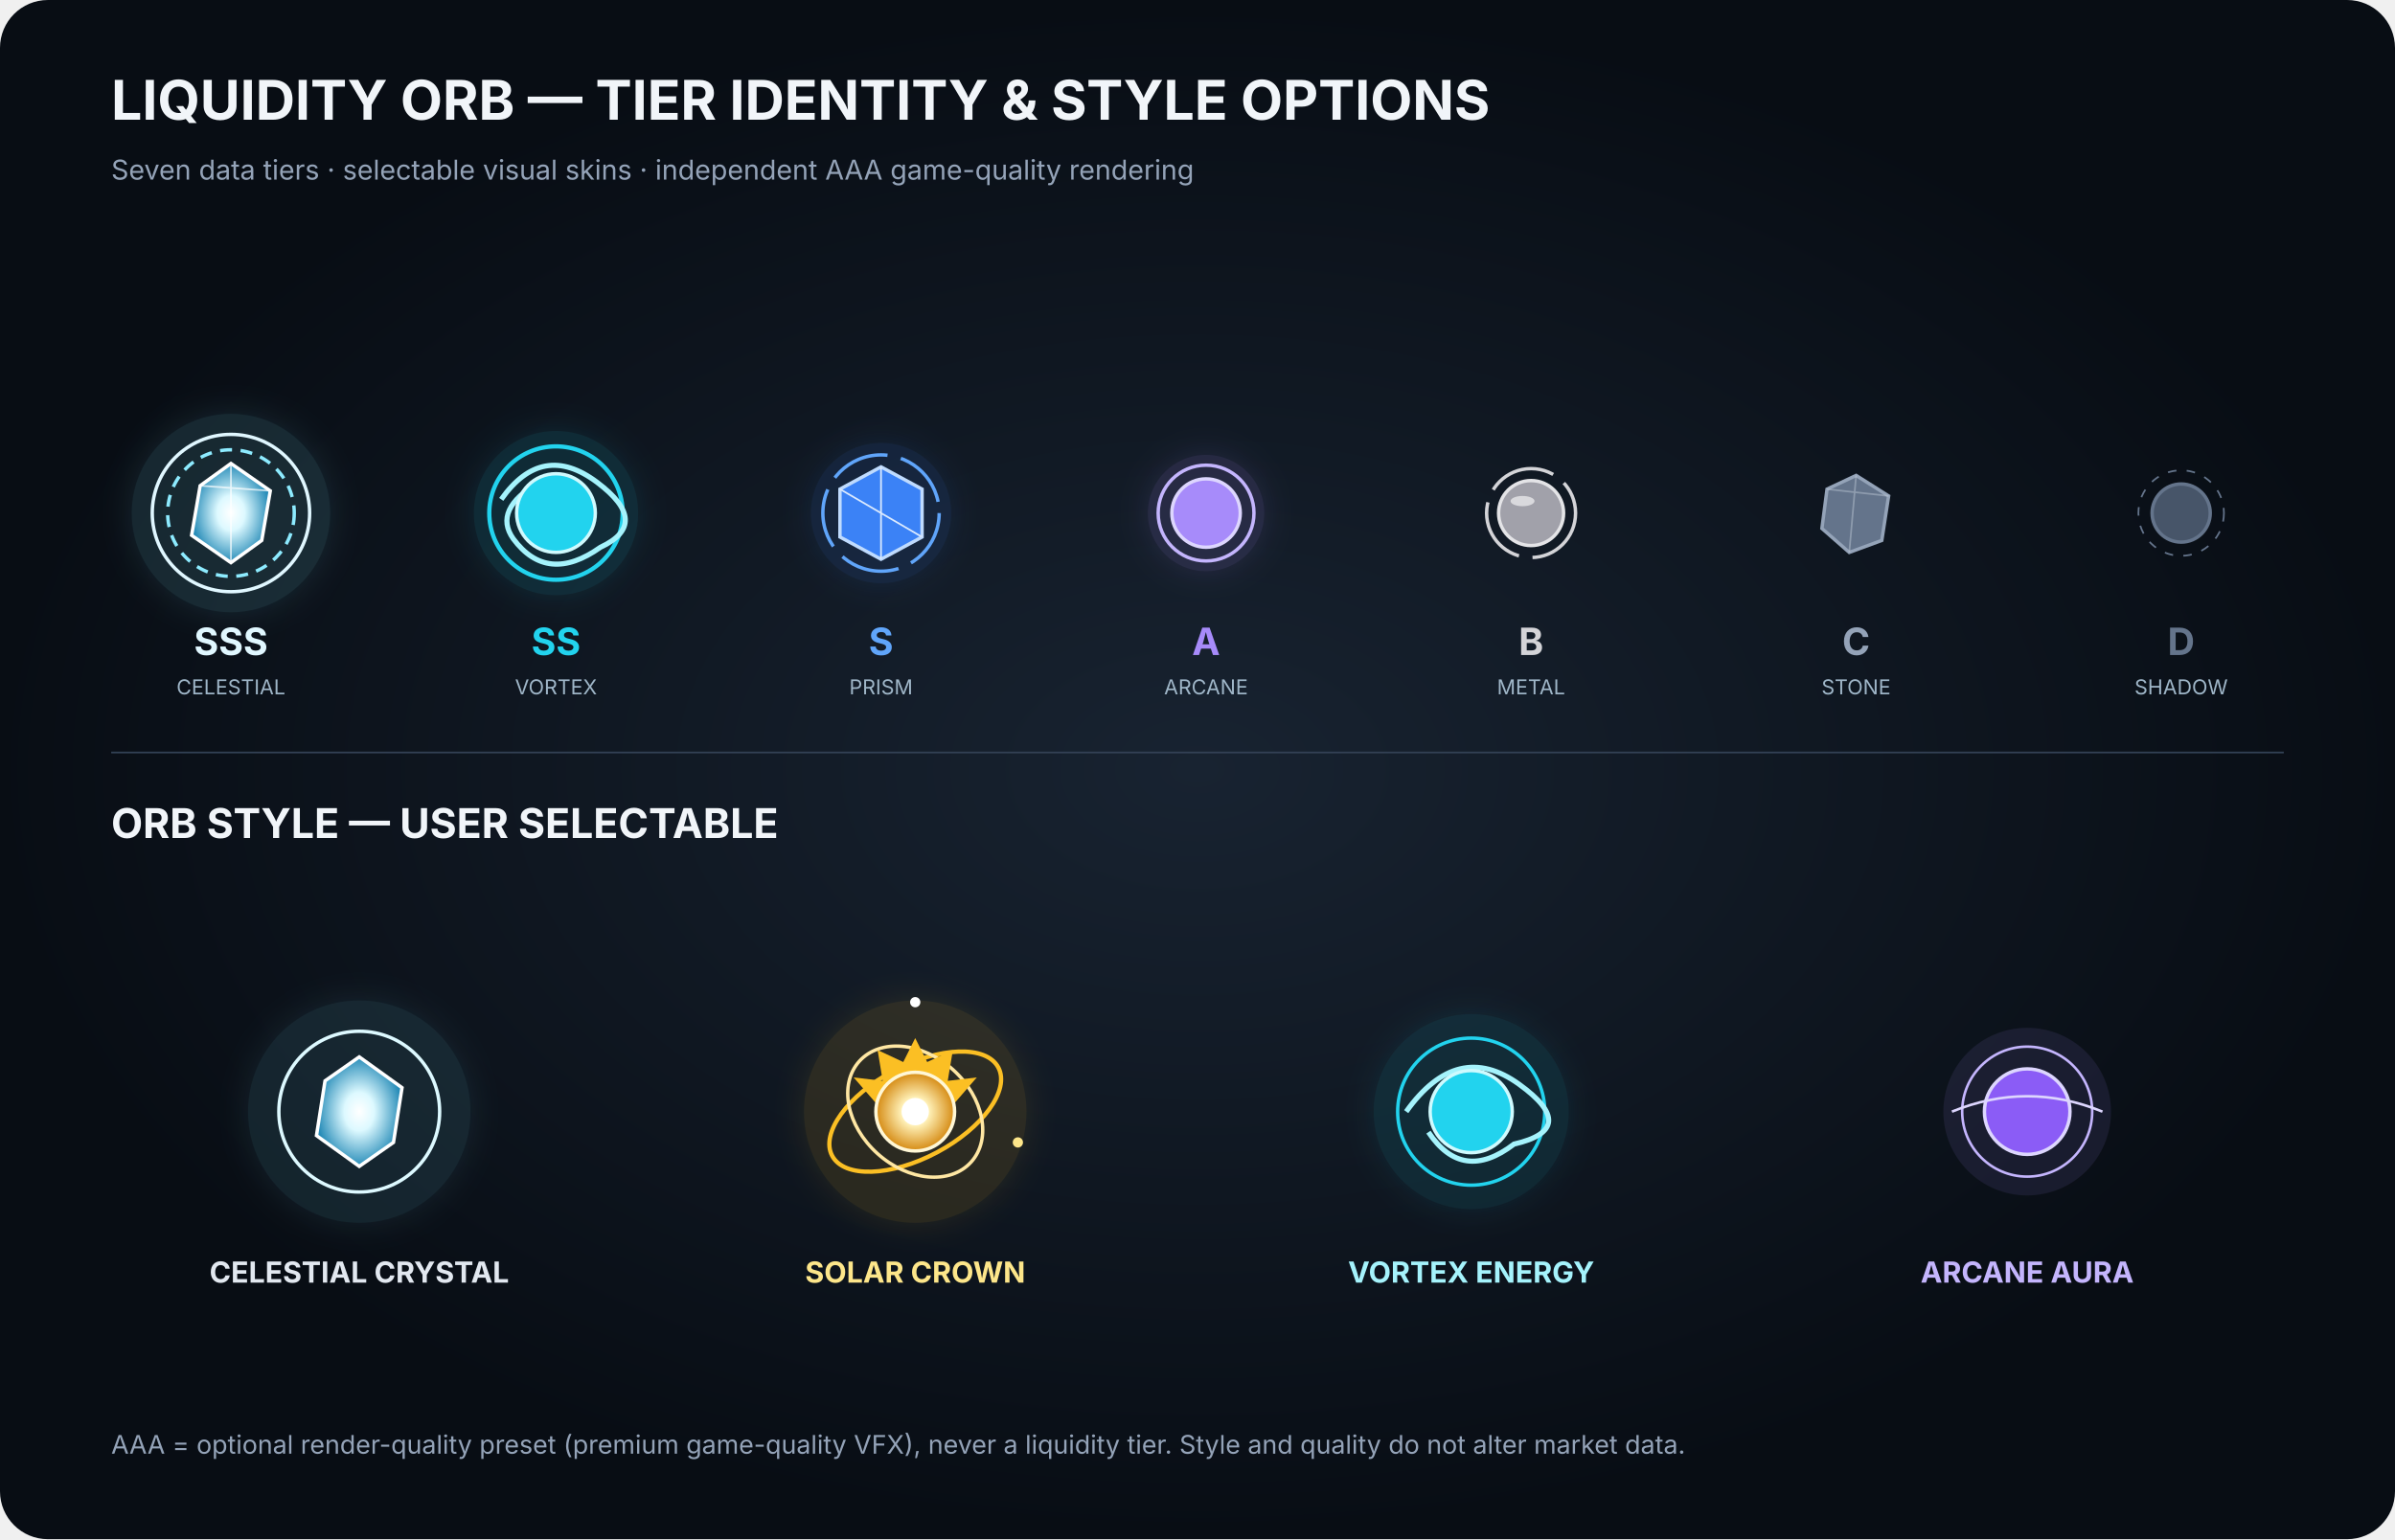
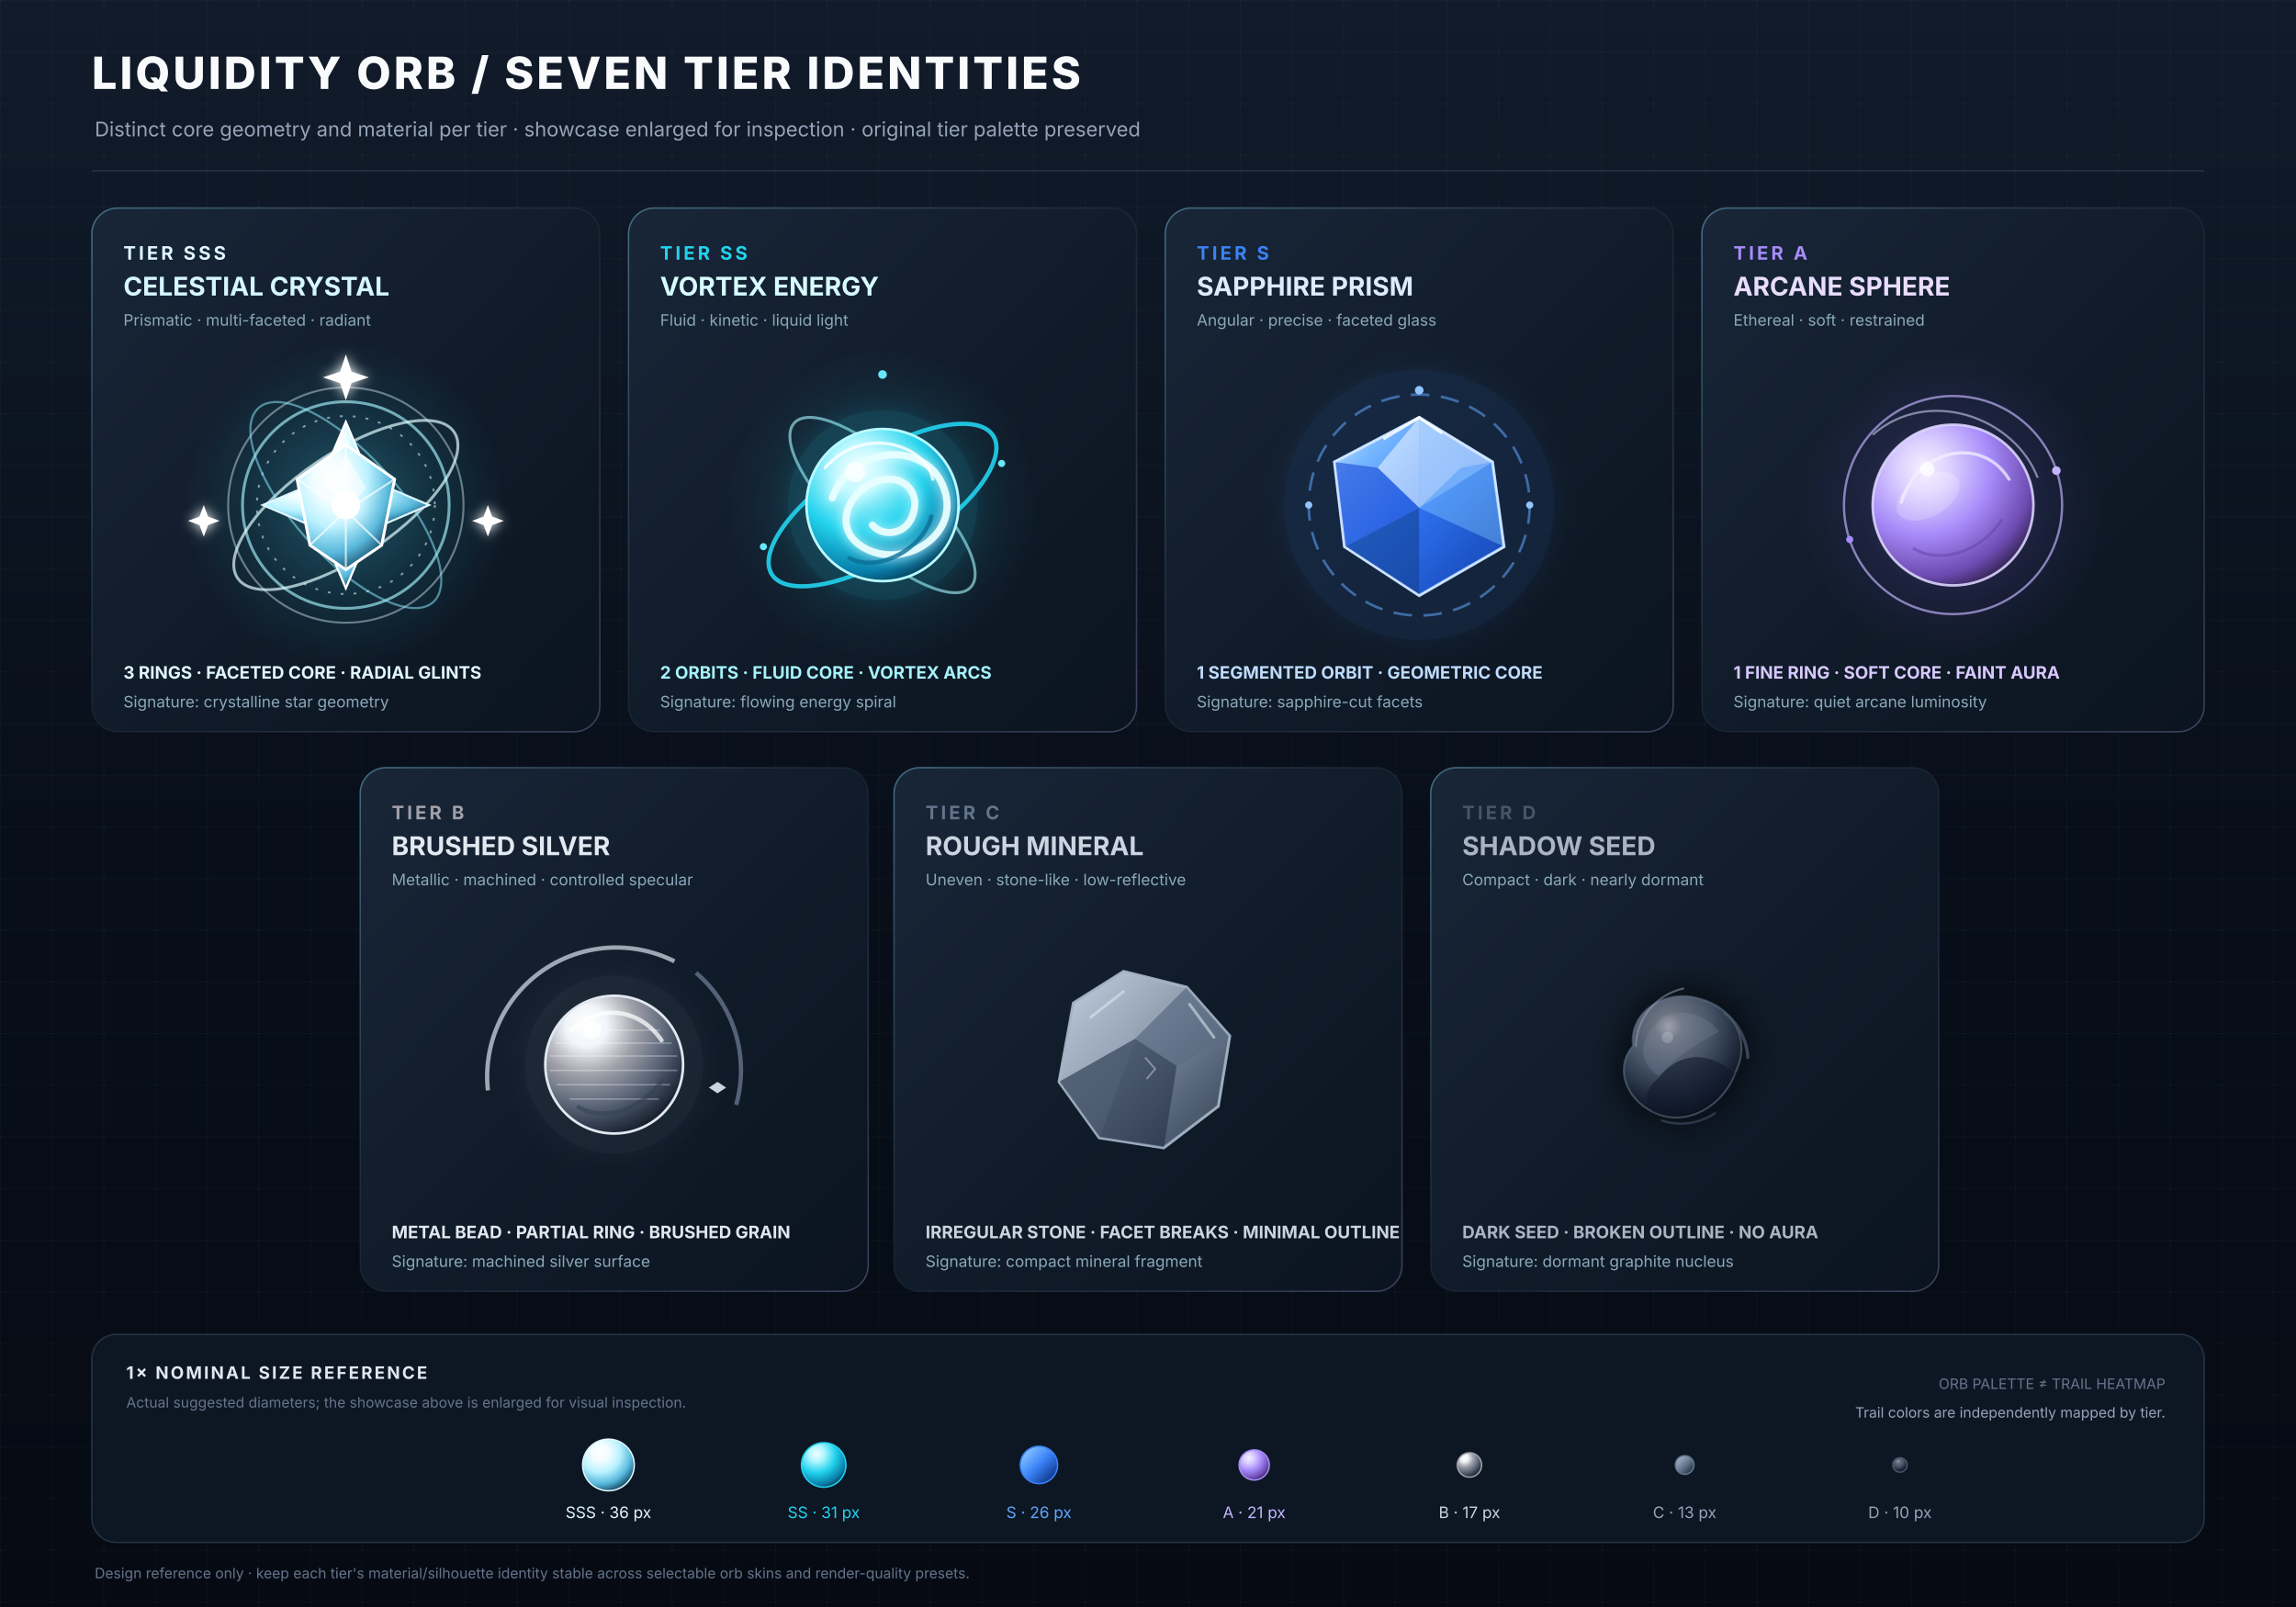
- <svg xmlns="http://www.w3.org/2000/svg" width="1400" height="900" viewBox="0 0 1400 900">
+ <svg xmlns="http://www.w3.org/2000/svg" width="1600" height="1120" viewBox="0 0 1600 1120">
  <defs>
-     <radialGradient id="bg">
-       <stop stop-color="#182331" />
-       <stop offset="1" stop-color="#080D14" />
-     </radialGradient>
-     <radialGradient id="core">
+     <linearGradient id="bg" x1="0" y1="0" x2="0" y2="1">
+       <stop stop-color="#111B2A" />
+       <stop offset=".52" stop-color="#080F1A" />
+       <stop offset="1" stop-color="#060B13" />
+     </linearGradient>
+     <linearGradient id="card" x1="0" y1="0" x2="1" y2="1">
+       <stop stop-color="#182638" />
+       <stop offset=".55" stop-color="#101B29" />
+       <stop offset="1" stop-color="#0B1420" />
+     </linearGradient>
+     <linearGradient id="stroke" x1="0" y1="0" x2="1" y2="1">
+       <stop stop-color="#8DDCFF" stop-opacity=".42" />
+       <stop offset=".5" stop-color="#64748B" stop-opacity=".12" />
+       <stop offset="1" stop-color="#C4B5FD" stop-opacity=".3" />
+     </linearGradient>
+     <radialGradient id="sss" cx="34%" cy="26%" r="78%">
      <stop stop-color="#FFFFFF" />
-       <stop offset=".35" stop-color="#DDF9FF" />
-       <stop offset="1" stop-color="#278CB8" />
-     </radialGradient>
-     <radialGradient id="gold">
+       <stop offset=".22" stop-color="#F2FDFF" />
+       <stop offset=".5" stop-color="#B8F1FF" />
+       <stop offset=".78" stop-color="#57B8DB" />
+       <stop offset="1" stop-color="#174A68" />
+     </radialGradient>
+     <radialGradient id="ss" cx="34%" cy="25%" r="82%">
+       <stop stop-color="#F0FEFF" />
+       <stop offset=".2" stop-color="#B8F7FF" />
+       <stop offset=".52" stop-color="#22D3EE" />
+       <stop offset=".84" stop-color="#087EAA" />
+       <stop offset="1" stop-color="#07364E" />
+     </radialGradient>
+     <linearGradient id="sapphire" x1="0" y1="0" x2="1" y2="1">
+       <stop stop-color="#DCEBFF" />
+       <stop offset=".2" stop-color="#76B7FF" />
+       <stop offset=".5" stop-color="#3B82F6" />
+       <stop offset=".78" stop-color="#1749A7" />
+       <stop offset="1" stop-color="#0B204F" />
+     </linearGradient>
+     <radialGradient id="arcane" cx="32%" cy="27%" r="80%">
+       <stop stop-color="#F5F0FF" />
+       <stop offset=".2" stop-color="#DDD2FF" />
+       <stop offset=".52" stop-color="#A78BFA" />
+       <stop offset=".84" stop-color="#6D4BB1" />
+       <stop offset="1" stop-color="#30234F" />
+     </radialGradient>
+     <radialGradient id="silver" cx="30%" cy="22%" r="84%">
      <stop stop-color="#FFFFFF" />
-       <stop offset=".35" stop-color="#FFF1B8" />
-       <stop offset="1" stop-color="#D58A12" />
-     </radialGradient>
-     <filter id="glow" x="-100%" y="-100%" width="300%" height="300%">
-       <feGaussianBlur stdDeviation="9" result="b" />
+       <stop offset=".18" stop-color="#F1F5F9" />
+       <stop offset=".42" stop-color="#A1A1AA" />
+       <stop offset=".7" stop-color="#596477" />
+       <stop offset=".88" stop-color="#2D394A" />
+       <stop offset="1" stop-color="#151D29" />
+     </radialGradient>
+     <linearGradient id="mineral" x1="0" y1="0" x2="1" y2="1">
+       <stop stop-color="#CBD5E1" />
+       <stop offset=".23" stop-color="#94A3B8" />
+       <stop offset=".53" stop-color="#64748B" />
+       <stop offset=".79" stop-color="#334155" />
+       <stop offset="1" stop-color="#1B2635" />
+     </linearGradient>
+     <radialGradient id="shadow" cx="38%" cy="25%" r="75%">
+       <stop stop-color="#A1A1AA" />
+       <stop offset=".15" stop-color="#6B7280" />
+       <stop offset=".48" stop-color="#475569" />
+       <stop offset=".8" stop-color="#1E293B" />
+       <stop offset="1" stop-color="#080D16" />
+     </radialGradient>
+     <radialGradient id="auraCyan">
+       <stop stop-color="#67E8F9" stop-opacity=".3" />
+       <stop offset=".6" stop-color="#22D3EE" stop-opacity=".1" />
+       <stop offset="1" stop-color="#22D3EE" stop-opacity="0" />
+     </radialGradient>
+     <radialGradient id="auraViolet">
+       <stop stop-color="#A78BFA" stop-opacity=".28" />
+       <stop offset=".65" stop-color="#8B5CF6" stop-opacity=".08" />
+       <stop offset="1" stop-color="#8B5CF6" stop-opacity="0" />
+     </radialGradient>
+     <filter id="glow" x="-120%" y="-120%" width="340%" height="340%">
+       <feGaussianBlur stdDeviation="9" result="blur" />
      <feMerge>
-         <feMergeNode in="b" />
+         <feMergeNode in="blur" />
        <feMergeNode in="SourceGraphic" />
      </feMerge>
    </filter>
+     <filter id="soft" x="-100%" y="-100%" width="300%" height="300%">
+       <feGaussianBlur stdDeviation="4" result="blur" />
+       <feMerge>
+         <feMergeNode in="blur" />
+         <feMergeNode in="SourceGraphic" />
+       </feMerge>
+     </filter>
+     <filter id="shadowFilter" x="-100%" y="-100%" width="300%" height="300%">
+       <feGaussianBlur stdDeviation="12" />
+     </filter>
+     <pattern id="microgrid" width="36" height="36" patternUnits="userSpaceOnUse">
+       <path d="M36 0H0V36" fill="none" stroke="#8FB6D9" stroke-opacity=".035" stroke-width="1" />
+       <circle cx="0" cy="0" r="1" fill="#B8D8F0" opacity=".08" />
+     </pattern>
  </defs>
-   <rect width="1400" height="900" rx="28" fill="url(#bg)" />
-   <g font-family="Inter,Arial">
-     <text x="65" y="70" fill="#F1F5F9" font-size="32" font-weight="700">LIQUIDITY ORB — TIER IDENTITY &amp; STYLE OPTIONS</text>
-     <text x="65" y="105" fill="#94A3B8" font-size="16">Seven data tiers · selectable visual skins · independent AAA game-quality rendering</text>
-     <g transform="translate(0 20)">
-       <g transform="translate(135 280)">
-         <circle r="58" fill="#7DEBFF" opacity=".12" filter="url(#glow)" />
-         <circle r="46" fill="none" stroke="#E0F7FF" stroke-width="2" />
-         <circle r="37" fill="none" stroke="#8DEBFF" stroke-width="2" stroke-dasharray="7 5" />
-         <path d="M0 -29 L23 -13 L18 16 L0 29 L-23 13 L-18 -16Z" fill="url(#core)" stroke="#FFF" stroke-width="2" />
-         <path d="M0 -29V29M-18 -16L23 -13" stroke="#FFF" opacity=".7" />
-         <text y="83" text-anchor="middle" fill="#E0F7FF" font-size="22" font-weight="700">SSS</text>
-         <text y="106" text-anchor="middle" fill="#9FB6C8" font-size="12">CELESTIAL</text>
-       </g>
-       <g transform="translate(325 280)">
-         <circle r="48" fill="#22D3EE" opacity=".12" filter="url(#glow)" />
-         <circle r="39" fill="none" stroke="#22D3EE" stroke-width="2.5" />
-         <path d="M-32 -8Q-8 -42 24 -18T26 20Q-5 42 -25 15Q-37 -2 -10 -18" fill="none" stroke="#A5F3FC" stroke-width="3" />
-         <circle r="23" fill="#22D3EE" stroke="#CFFAFE" stroke-width="2" />
-         <text y="83" text-anchor="middle" fill="#22D3EE" font-size="22" font-weight="700">SS</text>
-         <text y="106" text-anchor="middle" fill="#9FB6C8" font-size="12">VORTEX</text>
-       </g>
-       <g transform="translate(515 280)">
-         <circle r="41" fill="#3B82F6" opacity=".12" filter="url(#glow)" />
-         <circle r="34" fill="none" stroke="#60A5FA" stroke-width="2" stroke-dasharray="35 8" />
-         <path d="M0 -27L24 -14V14L0 27L-24 14V-14Z" fill="#3B82F6" stroke="#BFDBFE" stroke-width="2" />
-         <path d="M0 -27V27M-24 -14L24 14" stroke="#DBEAFE" />
-         <text y="83" text-anchor="middle" fill="#60A5FA" font-size="22" font-weight="700">S</text>
-         <text y="106" text-anchor="middle" fill="#9FB6C8" font-size="12">PRISM</text>
-       </g>
-       <g transform="translate(705 280)">
-         <circle r="34" fill="#A78BFA" opacity=".14" filter="url(#glow)" />
-         <circle r="28" fill="none" stroke="#C4B5FD" stroke-width="2" />
-         <circle r="20" fill="#A78BFA" stroke="#DDD6FE" stroke-width="2" />
-         <text y="83" text-anchor="middle" fill="#A78BFA" font-size="22" font-weight="700">A</text>
-         <text y="106" text-anchor="middle" fill="#9FB6C8" font-size="12">ARCANE</text>
-       </g>
-       <g transform="translate(895 280)">
-         <circle r="26" fill="none" stroke="#D4D4D8" stroke-width="2" stroke-dasharray="40 8" />
-         <circle r="19" fill="#A1A1AA" stroke="#E4E4E7" stroke-width="2" />
-         <ellipse cx="-5" cy="-7" rx="7" ry="3" fill="#FFF" opacity=".6" />
-         <text y="83" text-anchor="middle" fill="#D4D4D8" font-size="22" font-weight="700">B</text>
-         <text y="106" text-anchor="middle" fill="#9FB6C8" font-size="12">METAL</text>
-       </g>
-       <g transform="translate(1085 280)">
-         <path d="M0 -22L19 -10L15 16L-4 23L-20 9L-17 -14Z" fill="#64748B" stroke="#94A3B8" stroke-width="2" />
-         <path d="M0 -22L-4 23M-17 -14L19 -10" stroke="#CBD5E1" opacity=".4" />
-         <text y="83" text-anchor="middle" fill="#94A3B8" font-size="22" font-weight="700">C</text>
-         <text y="106" text-anchor="middle" fill="#9FB6C8" font-size="12">STONE</text>
-       </g>
-       <g transform="translate(1275 280)">
-         <circle r="17" fill="#475569" stroke="#64748B" stroke-width="2" />
-         <circle r="25" fill="none" stroke="#64748B" stroke-dasharray="5 6" />
-         <text y="83" text-anchor="middle" fill="#64748B" font-size="22" font-weight="700">D</text>
-         <text y="106" text-anchor="middle" fill="#9FB6C8" font-size="12">SHADOW</text>
-       </g>
-     </g>
-     <path d="M65 440H1335" stroke="#334155" />
-     <text x="65" y="490" fill="#F1F5F9" font-size="24" font-weight="700">ORB STYLE — USER SELECTABLE</text>
-     <g transform="translate(0 15)">
-       <g transform="translate(210 635)">
-         <circle r="65" fill="#7DEBFF" opacity=".10" filter="url(#glow)" />
-         <circle r="47" fill="none" stroke="#DDF9FF" stroke-width="2" />
-         <path d="M0 -32L25 -14L20 18L0 32L-25 14L-20 -18Z" fill="url(#core)" stroke="#FFF" stroke-width="2" />
-         <text y="100" text-anchor="middle" fill="#E2E8F0" font-size="17" font-weight="700">CELESTIAL CRYSTAL</text>
-       </g>
-       <g transform="translate(535 635)">
-         <circle r="65" fill="#FBBF24" opacity=".12" filter="url(#glow)" />
-         <ellipse rx="55" ry="27" transform="rotate(-28)" fill="none" stroke="#FBBF24" stroke-width="2.5" />
-         <ellipse rx="44" ry="33" transform="rotate(42)" fill="none" stroke="#FFE7A3" stroke-width="2" />
-         <path d="M0 -43L7 -29L22 -36L19 -18L36 -20L23 -5L0 -12L-23 -5L-36 -20L-19 -18L-22 -36L-7 -29Z" fill="#FBBF24" />
-         <circle r="23" fill="url(#gold)" stroke="#FFF7D6" stroke-width="2" />
-         <circle r="8" fill="#FFF" />
-         <circle cx="0" cy="-64" r="3" fill="#FFF" />
-         <circle cx="60" cy="18" r="3" fill="#FDE68A" />
-         <text y="100" text-anchor="middle" fill="#FDE68A" font-size="17" font-weight="700">SOLAR CROWN</text>
-       </g>
-       <g transform="translate(860 635)">
-         <circle r="57" fill="#22D3EE" opacity=".10" filter="url(#glow)" />
-         <circle r="43" fill="none" stroke="#22D3EE" stroke-width="2" />
-         <path d="M-38 0Q-8 -42 28 -16T25 19Q-5 42 -25 12" fill="none" stroke="#A5F3FC" stroke-width="3" />
-         <circle r="24" fill="#22D3EE" stroke="#CFFAFE" stroke-width="2" />
-         <text y="100" text-anchor="middle" fill="#A5F3FC" font-size="17" font-weight="700">VORTEX ENERGY</text>
-       </g>
-       <g transform="translate(1185 635)">
-         <circle r="49" fill="#A78BFA" opacity=".10" />
-         <circle r="38" fill="none" stroke="#C4B5FD" stroke-width="1.5" />
-         <circle r="25" fill="#8B5CF6" stroke="#DDD6FE" stroke-width="2" />
-         <path d="M-44 0Q0 -18 44 0" fill="none" stroke="#DDD6FE" stroke-width="1.5" />
-         <text y="100" text-anchor="middle" fill="#C4B5FD" font-size="17" font-weight="700">ARCANE AURA</text>
-       </g>
-     </g>
-     <text x="65" y="850" fill="#94A3B8" font-size="15">AAA = optional render-quality preset (premium game-quality VFX), never a liquidity tier. Style and quality do not alter market data.</text>
+   <rect width="1600" height="1120" fill="url(#bg)" />
+   <rect width="1600" height="1120" fill="url(#microgrid)" />
+   <g font-family="Inter,Segoe UI,Arial,sans-serif">
+     <text x="64" y="62" fill="#F8FAFC" font-size="31" font-weight="800" letter-spacing="2">LIQUIDITY ORB / SEVEN TIER IDENTITIES</text>
+     <text x="66" y="95" fill="#94A3B8" font-size="14">Distinct core geometry and material per tier · showcase enlarged for inspection · original tier palette preserved</text>
+     <path d="M64 119H1536" stroke="#334155" stroke-opacity=".65" />
+     <g transform="translate(64 145)">
+       <rect width="354" height="365" rx="18" fill="url(#card)" stroke="url(#stroke)" />
+       <text x="22" y="36" fill="#E0F7FF" font-size="13" font-weight="700" letter-spacing="2">TIER SSS</text>
+       <text x="22" y="61" fill="#D6F6FF" font-size="18" font-weight="750">CELESTIAL CRYSTAL</text>
+       <text x="22" y="82" fill="#8AA8B9" font-size="11">Prismatic · multi-faceted · radiant</text>
+       <g transform="translate(177 207)">
+         <circle r="112" fill="url(#auraCyan)" />
+         <circle r="82" fill="none" stroke="#E0F7FF" stroke-opacity=".42" stroke-width="1.4" />
+         <circle r="72" fill="none" stroke="#A5F3FC" stroke-opacity=".65" stroke-width="2" />
+         <circle r="62" fill="none" stroke="#E0F7FF" stroke-opacity=".55" stroke-width="1.3" stroke-dasharray="2 7" />
+         <ellipse rx="91" ry="36" transform="rotate(-34)" fill="none" stroke="#DDFBFF" stroke-opacity=".7" stroke-width="2" />
+         <ellipse rx="91" ry="36" transform="rotate(48)" fill="none" stroke="#8DEBFF" stroke-opacity=".52" stroke-width="1.5" />
+         <path d="M0 -58L17 -18L0 0L-17 -18Z" fill="url(#sss)" stroke="#FFFFFF" stroke-width="1.5" />
+         <path d="M0 58L17 18L0 0L-17 18Z" fill="url(#sss)" stroke="#FFFFFF" stroke-width="1.5" />
+         <path d="M-58 0L-18 -17L0 0L-18 17Z M58 0L18 -17L0 0L18 17Z" fill="url(#sss)" stroke="#E0F7FF" stroke-width="1.4" />
+         <path d="M0 -42L34 -18L25 28L0 45L-25 28L-34 -18Z" fill="url(#sss)" stroke="#FFFFFF" stroke-width="2" />
+         <path d="M0 -42L0 45M-34 -18L0 4L34 -18M-25 28L0 4L25 28" fill="none" stroke="#FFFFFF" stroke-opacity=".68" stroke-width="1.4" />
+         <path d="M0 -35L-14 -12L0 4L14 -12Z" fill="#FFFFFF" opacity=".55" />
+         <circle r="10" fill="#FFFFFF" filter="url(#glow)" />
+         <circle r="4" fill="#FFFFFF" />
+         <g fill="#FFFFFF" filter="url(#soft)">
+           <path d="M0 -105l4 12 12 4-12 4-4 12-4-12-12-4 12-4z" />
+           <path d="M99 0l3 8 8 3-8 3-3 8-3-8-8-3 8-3z" />
+           <path d="M-99 0l3 8 8 3-8 3-3 8-3-8-8-3 8-3z" />
+         </g>
+       </g>
+       <text x="22" y="328" fill="#E0F7FF" font-size="12" font-weight="700">3 RINGS · FACETED CORE · RADIAL GLINTS</text>
+       <text x="22" y="348" fill="#8AA8B9" font-size="11">Signature: crystalline star geometry</text>
+     </g>
+     <g transform="translate(438 145)">
+       <rect width="354" height="365" rx="18" fill="url(#card)" stroke="url(#stroke)" />
+       <text x="22" y="36" fill="#22D3EE" font-size="13" font-weight="700" letter-spacing="2">TIER SS</text>
+       <text x="22" y="61" fill="#D7FBFF" font-size="18" font-weight="750">VORTEX ENERGY</text>
+       <text x="22" y="82" fill="#8AA8B9" font-size="11">Fluid · kinetic · liquid light</text>
+       <g transform="translate(177 207)">
+         <circle r="108" fill="url(#auraCyan)" opacity=".8" />
+         <ellipse rx="91" ry="35" transform="rotate(-32)" fill="none" stroke="#22D3EE" stroke-opacity=".9" stroke-width="3" />
+         <ellipse rx="84" ry="29" transform="rotate(43)" fill="none" stroke="#A5F3FC" stroke-opacity=".62" stroke-width="2" />
+         <circle r="66" fill="#22D3EE" opacity=".12" filter="url(#glow)" />
+         <circle r="53" fill="url(#ss)" stroke="#B9FAFF" stroke-width="1.8" />
+         <path d="M-35 -5C-21 -43 32 -45 43 -11C55 23 10 48 -17 27C-36 12 -20 -16 3 -18C18 -19 26 -6 21 7C17 20 1 23 -7 14" fill="none" stroke="#E7FEFF" stroke-opacity=".95" stroke-width="5" stroke-linecap="round" filter="url(#soft)" />
+         <path d="M-40 -26C-12 -57 31 -41 35 -18" fill="none" stroke="#FFFFFF" stroke-opacity=".8" stroke-width="2.2" stroke-linecap="round" />
+         <path d="M-23 37C-2 48 29 29 34 8" fill="none" stroke="#0A6F96" stroke-opacity=".8" stroke-width="3" stroke-linecap="round" />
+         <circle cx="-19" cy="-23" r="7" fill="#FFFFFF" opacity=".75" />
+         <g fill="#67E8F9">
+           <circle cx="0" cy="-91" r="3" />
+           <circle cx="83" cy="-29" r="2.5" />
+           <circle cx="-83" cy="29" r="2.5" />
+         </g>
+       </g>
+       <text x="22" y="328" fill="#A5F3FC" font-size="12" font-weight="700">2 ORBITS · FLUID CORE · VORTEX ARCS</text>
+       <text x="22" y="348" fill="#8AA8B9" font-size="11">Signature: flowing energy spiral</text>
+     </g>
+     <g transform="translate(812 145)">
+       <rect width="354" height="365" rx="18" fill="url(#card)" stroke="url(#stroke)" />
+       <text x="22" y="36" fill="#3B82F6" font-size="13" font-weight="700" letter-spacing="2">TIER S</text>
+       <text x="22" y="61" fill="#DCEBFF" font-size="18" font-weight="750">SAPPHIRE PRISM</text>
+       <text x="22" y="82" fill="#8AA8B9" font-size="11">Angular · precise · faceted glass</text>
+       <g transform="translate(177 207)">
+         <circle r="94" fill="#3B82F6" opacity=".1" filter="url(#glow)" />
+         <circle r="77" fill="none" stroke="#60A5FA" stroke-opacity=".55" stroke-width="1.8" stroke-dasharray="13 8" />
+         <path d="M0 -61L51 -30L59 29L0 63L-52 29L-59 -30Z" fill="url(#sapphire)" stroke="#A9D0FF" stroke-width="2.2" />
+         <path d="M0 -61L0 2L51 -30Z" fill="#BFDBFE" fill-opacity=".72" />
+         <path d="M0 -61L-29 -26L0 2Z" fill="#FFFFFF" fill-opacity=".5" />
+         <path d="M-59 -30L-29 -26L0 2L-52 29Z" fill="#1D4ED8" fill-opacity=".62" />
+         <path d="M51 -30L29 -26L0 2L59 29Z" fill="#60A5FA" fill-opacity=".65" />
+         <path d="M-52 29L0 2L0 63Z" fill="#1749A7" fill-opacity=".8" />
+         <path d="M59 29L0 2L0 63Z" fill="#2563EB" fill-opacity=".52" />
+         <path d="M-59 -30L0 -61L51 -30L59 29L0 63L-52 29Z" fill="none" stroke="#DBEAFE" stroke-opacity=".88" stroke-width="1.4" />
+         <path d="M-25 -46L0 -61L16 -50" fill="none" stroke="#FFFFFF" stroke-width="2" stroke-opacity=".8" />
+         <g fill="#93C5FD">
+           <circle cx="0" cy="-80" r="3" />
+           <circle cx="77" cy="0" r="2.5" />
+           <circle cx="-77" cy="0" r="2.5" />
+         </g>
+       </g>
+       <text x="22" y="328" fill="#BFDBFE" font-size="12" font-weight="700">1 SEGMENTED ORBIT · GEOMETRIC CORE</text>
+       <text x="22" y="348" fill="#8AA8B9" font-size="11">Signature: sapphire-cut facets</text>
+     </g>
+     <g transform="translate(1186 145)">
+       <rect width="350" height="365" rx="18" fill="url(#card)" stroke="url(#stroke)" />
+       <text x="22" y="36" fill="#A78BFA" font-size="13" font-weight="700" letter-spacing="2">TIER A</text>
+       <text x="22" y="61" fill="#E9DDFF" font-size="18" font-weight="750">ARCANE SPHERE</text>
+       <text x="22" y="82" fill="#8AA8B9" font-size="11">Ethereal · soft · restrained</text>
+       <g transform="translate(175 207)">
+         <circle r="106" fill="url(#auraViolet)" />
+         <circle r="76" fill="none" stroke="#C4B5FD" stroke-opacity=".66" stroke-width="1.6" />
+         <path d="M-56 -49C-17 -83 43 -61 59 -19" fill="none" stroke="#DDD6FE" stroke-opacity=".55" stroke-width="1.5" />
+         <circle r="56" fill="url(#arcane)" stroke="#DDD6FE" stroke-opacity=".88" stroke-width="1.8" />
+         <ellipse cx="-12" cy="-14" rx="24" ry="14" transform="rotate(-30)" fill="#FFFFFF" opacity=".2" />
+         <path d="M-36 -2C-25 -39 20 -49 39 -18" fill="none" stroke="#F5F3FF" stroke-opacity=".72" stroke-width="2.2" stroke-linecap="round" />
+         <path d="M-28 30C-7 43 22 30 34 10" fill="none" stroke="#6D4BB1" stroke-width="2" stroke-opacity=".65" />
+         <circle cx="-18" cy="-25" r="5" fill="#FFFFFF" opacity=".75" />
+         <circle cx="72" cy="-24" r="3" fill="#C4B5FD" />
+         <circle cx="-72" cy="24" r="2.5" fill="#A78BFA" />
+       </g>
+       <text x="22" y="328" fill="#D8C8FF" font-size="12" font-weight="700">1 FINE RING · SOFT CORE · FAINT AURA</text>
+       <text x="22" y="348" fill="#8AA8B9" font-size="11">Signature: quiet arcane luminosity</text>
+     </g>
+     <g transform="translate(251 535)">
+       <rect width="354" height="365" rx="18" fill="url(#card)" stroke="url(#stroke)" />
+       <text x="22" y="36" fill="#A1A1AA" font-size="13" font-weight="700" letter-spacing="2">TIER B</text>
+       <text x="22" y="61" fill="#E2E8F0" font-size="18" font-weight="750">BRUSHED SILVER</text>
+       <text x="22" y="82" fill="#8AA8B9" font-size="11">Metallic · machined · controlled specular</text>
+       <g transform="translate(177 207)">
+         <path d="M-88 18A90 90 0 0 1 42 -72" fill="none" stroke="#CBD5E1" stroke-opacity=".75" stroke-width="3" />
+         <path d="M57 -64A89 89 0 0 1 85 28" fill="none" stroke="#64748B" stroke-opacity=".8" stroke-width="3" />
+         <circle r="62" fill="#94A3B8" opacity=".08" filter="url(#glow)" />
+         <circle r="48" fill="url(#silver)" stroke="#E2E8F0" stroke-width="1.8" />
+         <g stroke="#F8FAFC" stroke-opacity=".32" stroke-width="1">
+           <path d="M-34 -24L32 -24M-41 -15L40 -15M-45 -6L44 -6M-45 4L44 4M-40 14L39 14M-31 24L31 24" />
+         </g>
+         <path d="M-30 -24C-10 -43 18 -39 33 -17" fill="none" stroke="#FFFFFF" stroke-width="3" stroke-linecap="round" opacity=".72" />
+         <path d="M-26 29C-5 42 23 28 34 10" fill="none" stroke="#334155" stroke-width="3" opacity=".6" />
+         <circle cx="-15" cy="-24" r="6" fill="#FFFFFF" opacity=".85" />
+         <path d="M72 12l6 4-6 4-6-4z" fill="#CBD5E1" />
+       </g>
+       <text x="22" y="328" fill="#E2E8F0" font-size="12" font-weight="700">METAL BEAD · PARTIAL RING · BRUSHED GRAIN</text>
+       <text x="22" y="348" fill="#8AA8B9" font-size="11">Signature: machined silver surface</text>
+     </g>
+     <g transform="translate(623 535)">
+       <rect width="354" height="365" rx="18" fill="url(#card)" stroke="url(#stroke)" />
+       <text x="22" y="36" fill="#64748B" font-size="13" font-weight="700" letter-spacing="2">TIER C</text>
+       <text x="22" y="61" fill="#CBD5E1" font-size="18" font-weight="750">ROUGH MINERAL</text>
+       <text x="22" y="82" fill="#8AA8B9" font-size="11">Uneven · stone-like · low-reflective</text>
+       <g transform="translate(177 207)">
+         <path d="M-52 -43L-17 -65L27 -54L57 -20L49 29L11 58L-34 51L-62 12Z" fill="url(#mineral)" stroke="#94A3B8" stroke-width="2" />
+         <path d="M-52 -43L-17 -65L-9 -18L-62 12Z" fill="#CBD5E1" opacity=".38" />
+         <path d="M-17 -65L27 -54L-9 -18Z" fill="#E2E8F0" opacity=".28" />
+         <path d="M27 -54L57 -20L20 1L-9 -18Z" fill="#64748B" opacity=".65" />
+         <path d="M-62 12L-9 -18L-34 51Z" fill="#475569" opacity=".8" />
+         <path d="M-9 -18L20 1L11 58L-34 51Z" fill="#334155" opacity=".62" />
+         <path d="M20 1L57 -20L49 29L11 58Z" fill="#94A3B8" opacity=".28" />
+         <path d="M-40 -33L-17 -51M29 -42L46 -19" stroke="#E2E8F0" stroke-opacity=".55" stroke-width="2" stroke-linecap="round" />
+         <path d="M-52 -43L-17 -65L27 -54L57 -20L49 29L11 58L-34 51L-62 12Z" fill="none" stroke="#A3B2C4" stroke-opacity=".75" stroke-width="1.2" />
+         <path d="M-2 -5L5 3L-1 10" stroke="#CBD5E1" stroke-opacity=".5" fill="none" stroke-width="1.2" />
+       </g>
+       <text x="22" y="328" fill="#CBD5E1" font-size="12" font-weight="700">IRREGULAR STONE · FACET BREAKS · MINIMAL OUTLINE</text>
+       <text x="22" y="348" fill="#8AA8B9" font-size="11">Signature: compact mineral fragment</text>
+     </g>
+     <g transform="translate(997 535)">
+       <rect width="354" height="365" rx="18" fill="url(#card)" stroke="url(#stroke)" />
+       <text x="22" y="36" fill="#475569" font-size="13" font-weight="700" letter-spacing="2">TIER D</text>
+       <text x="22" y="61" fill="#AAB4C3" font-size="18" font-weight="750">SHADOW SEED</text>
+       <text x="22" y="82" fill="#8AA8B9" font-size="11">Compact · dark · nearly dormant</text>
+       <g transform="translate(177 207)">
+         <path d="M-41 -12C-44 -44 -11 -61 14 -52C42 -46 54 -17 39 8C33 32 2 52 -25 36C-45 26 -56 4 -41 -12Z" fill="#000000" opacity=".62" filter="url(#shadowFilter)" />
+         <path d="M-36 -13C-39 -38 -12 -53 10 -46C34 -40 47 -17 35 6C28 27 2 45 -22 33C-41 24 -49 2 -36 -13Z" fill="url(#shadow)" stroke="#64748B" stroke-opacity=".55" stroke-width="1.4" />
+         <path d="M-23 -25C-9 -42 12 -38 24 -23C13 -17 -4 -8 -18 8C-31 -1 -32 -13 -23 -25Z" fill="#94A3B8" opacity=".18" />
+         <path d="M-18 9C-7 -5 12 -13 35 6C24 27 2 42 -22 33C-29 23 -27 17 -18 9Z" fill="#0F172A" opacity=".6" />
+         <path d="M-34 -13A42 42 0 0 1 -1 -53" fill="none" stroke="#94A3B8" stroke-opacity=".52" stroke-width="1.4" stroke-linecap="round" />
+         <path d="M28 -36A43 43 0 0 1 44 -5" fill="none" stroke="#475569" stroke-opacity=".75" stroke-width="2.2" stroke-linecap="round" />
+         <path d="M21 34A43 43 0 0 1 -16 39" fill="none" stroke="#334155" stroke-opacity=".8" stroke-width="1.6" stroke-linecap="round" />
+         <circle cx="-12" cy="-19" r="4" fill="#CBD5E1" opacity=".28" />
+       </g>
+       <text x="22" y="328" fill="#AAB4C3" font-size="12" font-weight="700">DARK SEED · BROKEN OUTLINE · NO AURA</text>
+       <text x="22" y="348" fill="#8AA8B9" font-size="11">Signature: dormant graphite nucleus</text>
+     </g>
+     <g transform="translate(64 930)">
+       <rect width="1472" height="145" rx="17" fill="#0D1724" stroke="#334155" stroke-opacity=".7" />
+       <text x="24" y="31" fill="#E2E8F0" font-size="12" font-weight="750" letter-spacing="1.4">1× NOMINAL SIZE REFERENCE</text>
+       <text x="24" y="51" fill="#64748B" font-size="10">Actual suggested diameters; the showcase above is enlarged for visual inspection.</text>
+       <g font-size="11" text-anchor="middle">
+         <circle cx="360" cy="91" r="18" fill="url(#sss)" stroke="#E0F7FF" />
+         <text x="360" y="128" fill="#E0F7FF">SSS · 36 px</text>
+         <circle cx="510" cy="91" r="15.5" fill="url(#ss)" stroke="#22D3EE" />
+         <text x="510" y="128" fill="#22D3EE">SS · 31 px</text>
+         <circle cx="660" cy="91" r="13" fill="url(#sapphire)" stroke="#3B82F6" />
+         <text x="660" y="128" fill="#60A5FA">S · 26 px</text>
+         <circle cx="810" cy="91" r="10.5" fill="url(#arcane)" stroke="#A78BFA" />
+         <text x="810" y="128" fill="#C4B5FD">A · 21 px</text>
+         <circle cx="960" cy="91" r="8.5" fill="url(#silver)" stroke="#A1A1AA" />
+         <text x="960" y="128" fill="#CBD5E1">B · 17 px</text>
+         <circle cx="1110" cy="91" r="6.5" fill="url(#mineral)" stroke="#64748B" />
+         <text x="1110" y="128" fill="#94A3B8">C · 13 px</text>
+         <circle cx="1260" cy="91" r="5" fill="url(#shadow)" stroke="#475569" />
+         <text x="1260" y="128" fill="#94A3B8">D · 10 px</text>
+       </g>
+       <text x="1445" y="38" text-anchor="end" fill="#64748B" font-size="10">ORB PALETTE ≠ TRAIL HEATMAP</text>
+       <text x="1445" y="58" text-anchor="end" fill="#94A3B8" font-size="10">Trail colors are independently mapped by tier.</text>
+     </g>
+     <text x="66" y="1100" fill="#64748B" font-size="10">Design reference only · keep each tier's material/silhouette identity stable across selectable orb skins and render-quality presets.</text>
  </g>
</svg>
